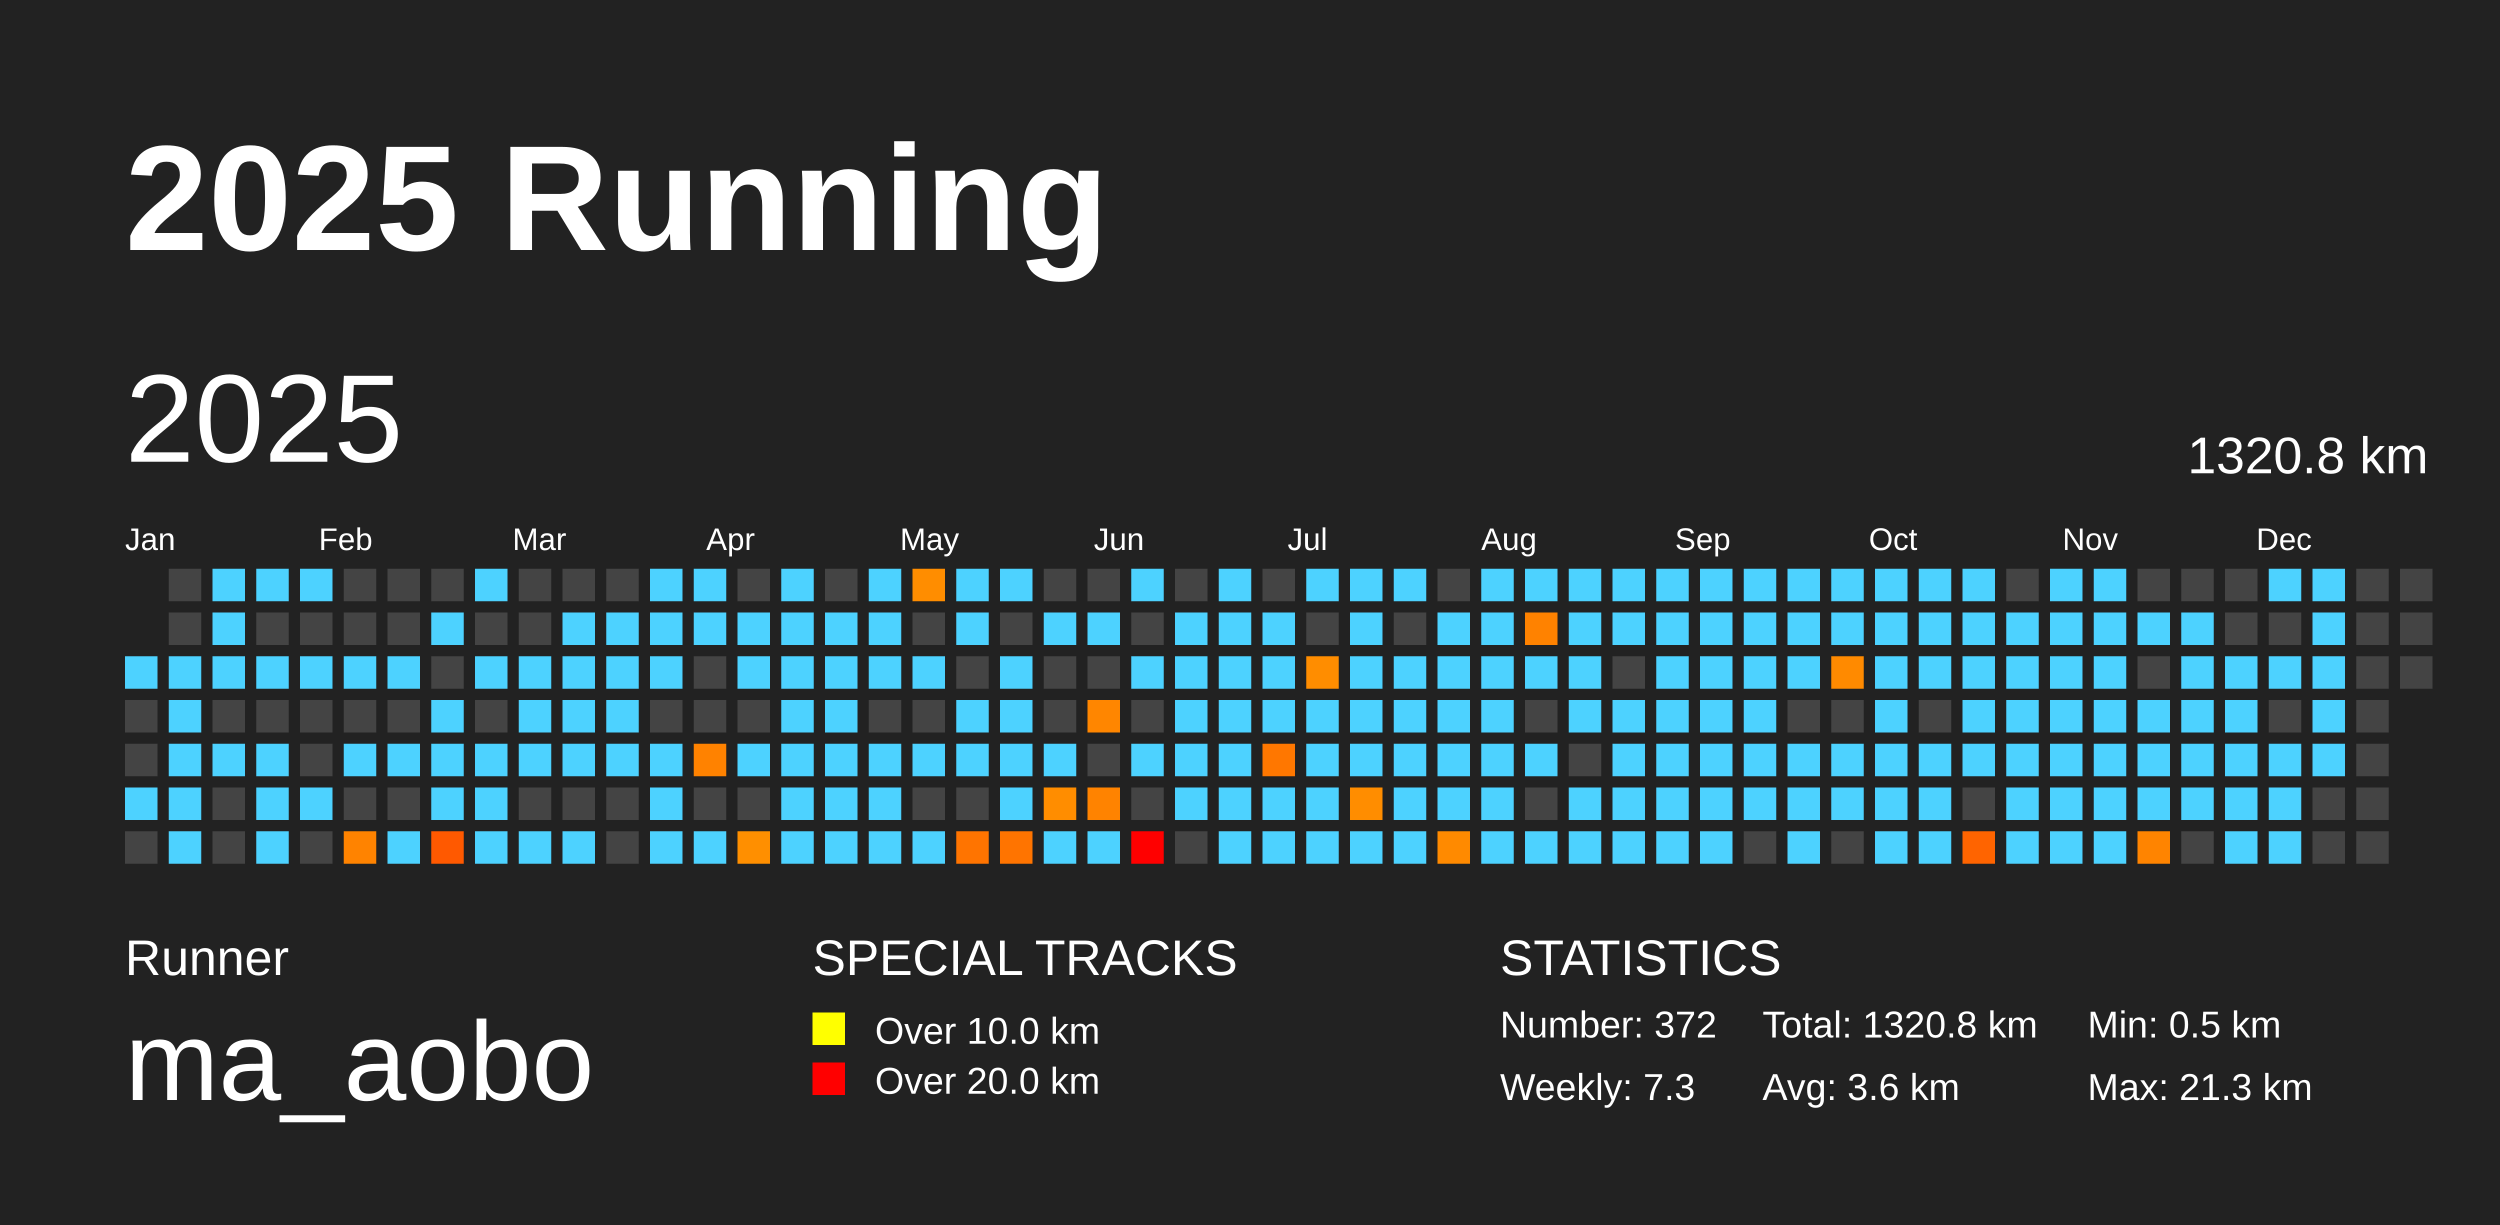
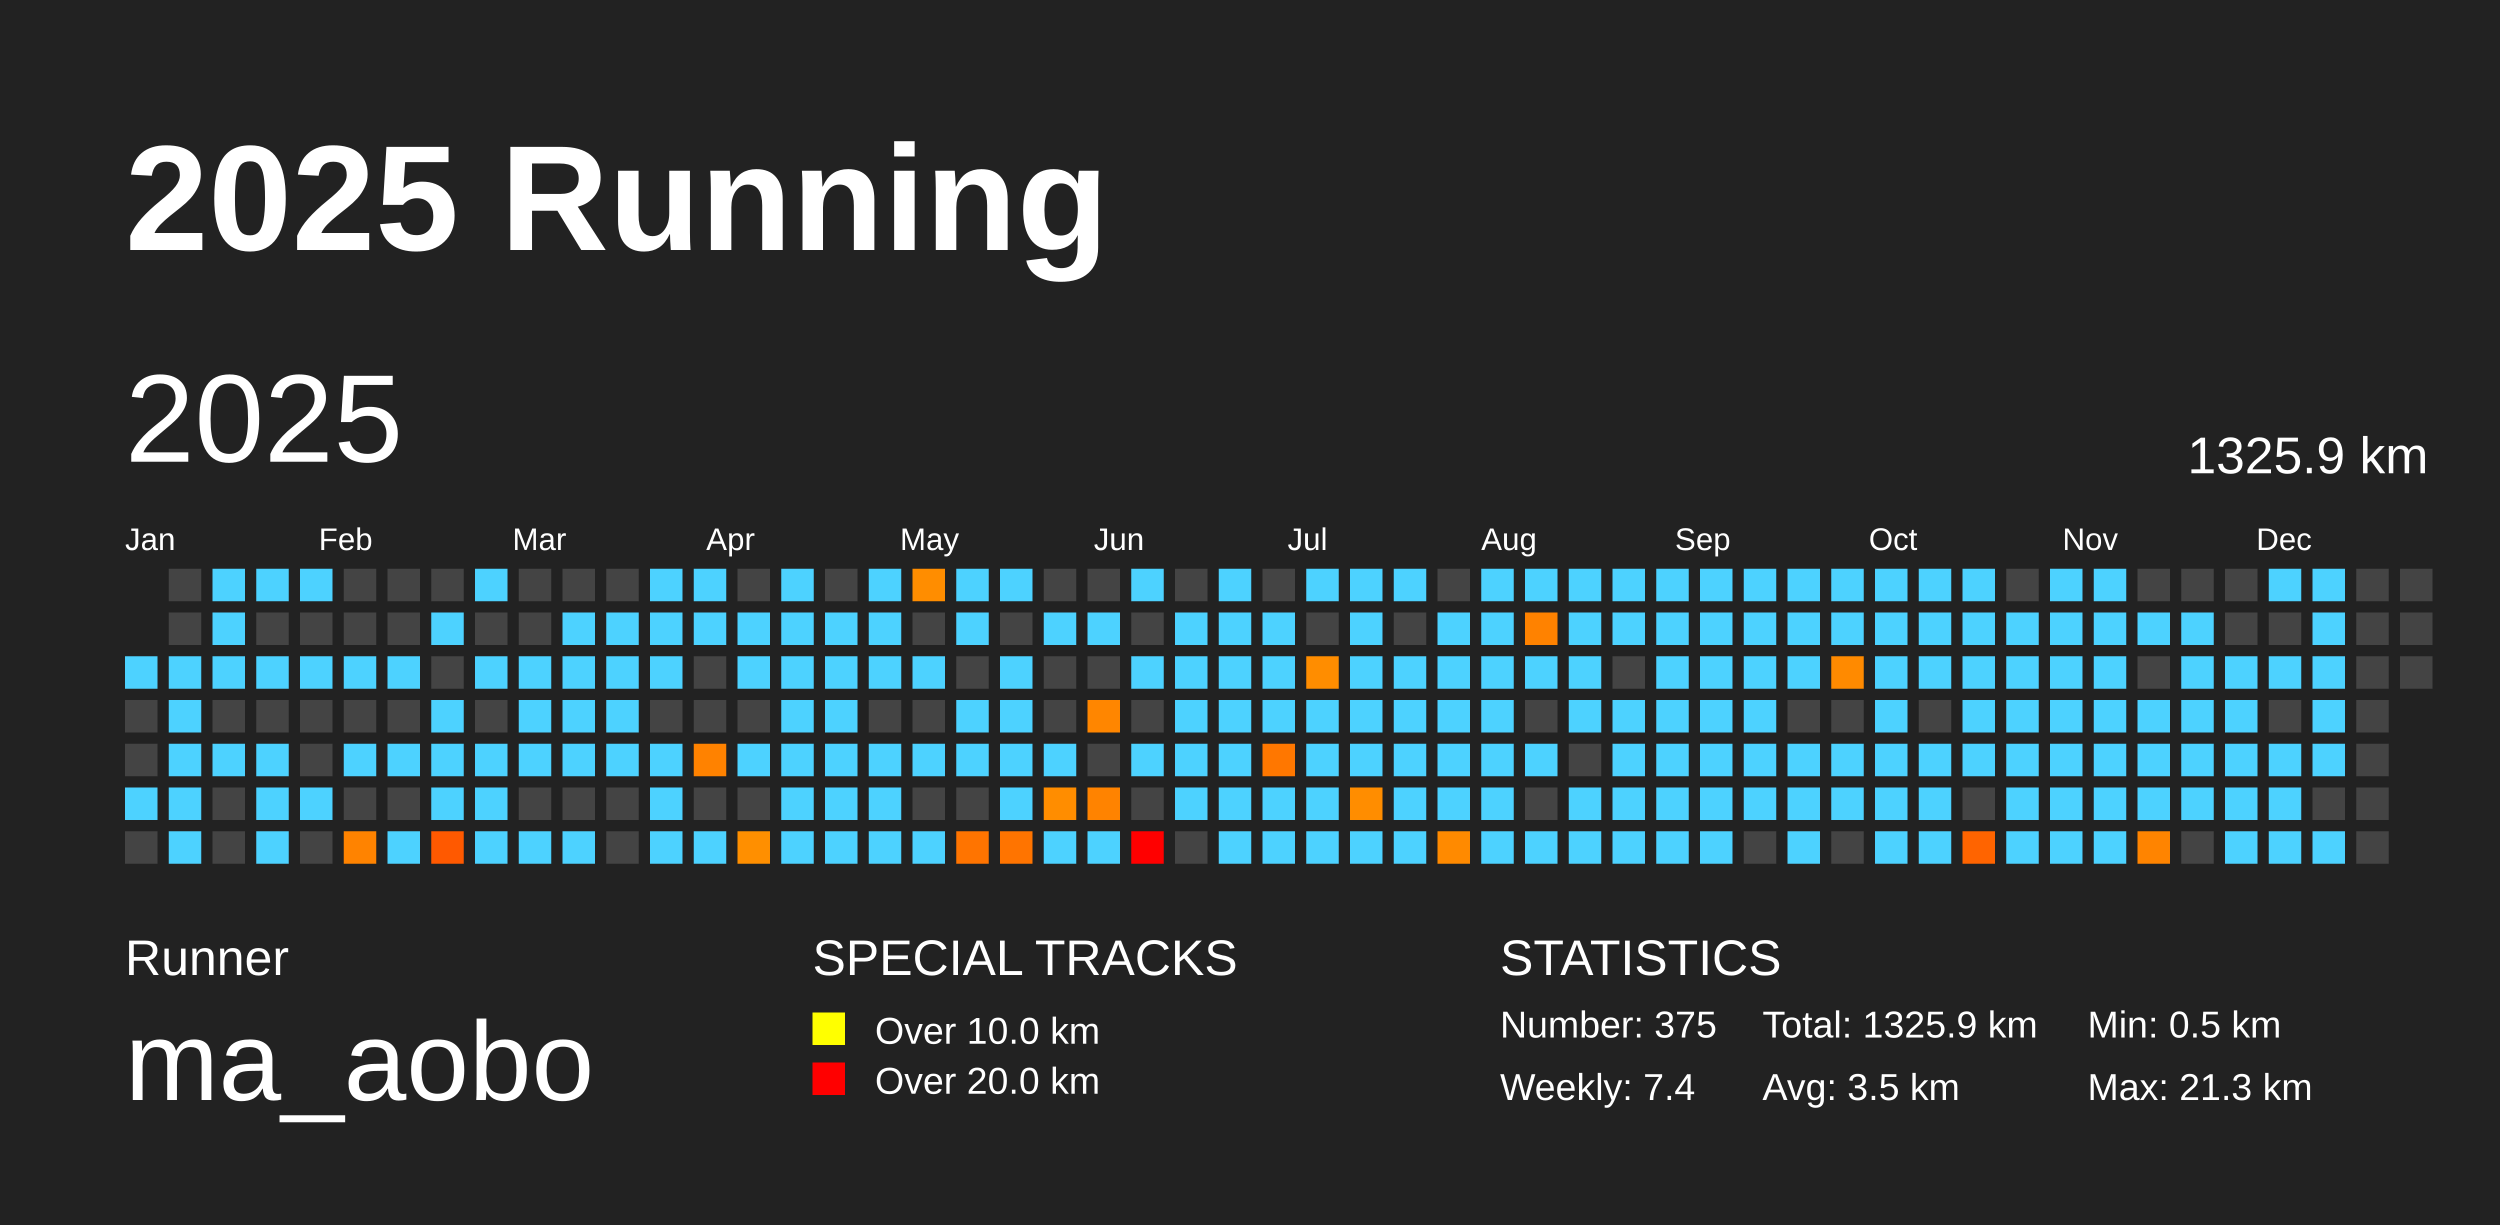
<svg xmlns="http://www.w3.org/2000/svg" baseProfile="full" height="98mm" version="1.1" viewBox="0,0,200,98" width="200mm">
  <defs />
  <rect fill="#222222" height="98" width="200" x="0" y="0" />
  <text fill="#FFFFFF" style="font-size:12px; font-family:Arial; font-weight:bold;" x="10" y="20">2025 Running</text>
  <text fill="#FFFFFF" style="font-size:4px; font-family:Arial" x="10" y="78">Runner</text>
  <text fill="#FFFFFF" style="font-size:9px; font-family:Arial" x="10" y="88">ma_aobo</text>
  <text fill="#FFFFFF" style="font-size:4px; font-family:Arial" x="65" y="78">SPECIAL TRACKS</text>
  <rect fill="yellow" height="2.6" width="2.6" x="65" y="81" />
  <text fill="#FFFFFF" style="font-size:3px; font-family:Arial" x="70" y="83.5">Over 10.0 km</text>
  <rect fill="red" height="2.6" width="2.6" x="65" y="85" />
  <text fill="#FFFFFF" style="font-size:3px; font-family:Arial" x="70" y="87.5">Over 20.0 km</text>
  <text fill="#FFFFFF" style="font-size:4px; font-family:Arial" x="120" y="78">STATISTICS</text>
-   <text fill="#FFFFFF" style="font-size:3px; font-family:Arial" x="120" y="83">Number: 372</text>
-   <text fill="#FFFFFF" style="font-size:3px; font-family:Arial" x="120" y="88">Weekly: 7.3</text>
-   <text fill="#FFFFFF" style="font-size:3px; font-family:Arial" x="141" y="83">Total: 1320.8 km</text>
-   <text fill="#FFFFFF" style="font-size:3px; font-family:Arial" x="141" y="88">Avg: 3.6 km</text>
+   <text fill="#FFFFFF" style="font-size:3px; font-family:Arial" x="120" y="83">Number: 375</text>
+   <text fill="#FFFFFF" style="font-size:3px; font-family:Arial" x="120" y="88">Weekly: 7.4</text>
+   <text fill="#FFFFFF" style="font-size:3px; font-family:Arial" x="141" y="83">Total: 1325.9 km</text>
+   <text fill="#FFFFFF" style="font-size:3px; font-family:Arial" x="141" y="88">Avg: 3.5 km</text>
  <text fill="#FFFFFF" style="font-size:3px; font-family:Arial" x="167" y="83">Min: 0.5 km</text>
  <text fill="#FFFFFF" style="font-size:3px; font-family:Arial" x="167" y="88">Max: 21.3 km</text>
  <text dominant-baseline="hanging" fill="#FFFFFF" style="font-size:10.0px; font-family:Arial;" x="10" y="30">2025</text>
-   <text dominant-baseline="hanging" fill="#FFFFFF" style="font-size:4.125px; font-family:Arial;" x="175" y="35">1320.8 km</text>
+   <text dominant-baseline="hanging" fill="#FFFFFF" style="font-size:4.125px; font-family:Arial;" x="175" y="35">1325.9 km</text>
  <text fill="#FFFFFF" style="font-size:2.5px; font-family:Arial" x="10.0" y="44">Jan</text>
  <text fill="#FFFFFF" style="font-size:2.5px; font-family:Arial" x="25.5" y="44">Feb</text>
  <text fill="#FFFFFF" style="font-size:2.5px; font-family:Arial" x="41.0" y="44">Mar</text>
  <text fill="#FFFFFF" style="font-size:2.5px; font-family:Arial" x="56.5" y="44">Apr</text>
  <text fill="#FFFFFF" style="font-size:2.5px; font-family:Arial" x="72.0" y="44">May</text>
  <text fill="#FFFFFF" style="font-size:2.5px; font-family:Arial" x="87.5" y="44">Jun</text>
  <text fill="#FFFFFF" style="font-size:2.5px; font-family:Arial" x="103.0" y="44">Jul</text>
  <text fill="#FFFFFF" style="font-size:2.5px; font-family:Arial" x="118.5" y="44">Aug</text>
  <text fill="#FFFFFF" style="font-size:2.5px; font-family:Arial" x="134.0" y="44">Sep</text>
  <text fill="#FFFFFF" style="font-size:2.5px; font-family:Arial" x="149.5" y="44">Oct</text>
  <text fill="#FFFFFF" style="font-size:2.5px; font-family:Arial" x="165.0" y="44">Nov</text>
  <text fill="#FFFFFF" style="font-size:2.5px; font-family:Arial" x="180.5" y="44">Dec</text>
  <rect fill="#4dd2ff" height="2.6" width="2.6" x="10.0" y="52.5" />
  <rect fill="#444444" height="2.6" width="2.6" x="10.0" y="56.0" />
  <rect fill="#444444" height="2.6" width="2.6" x="10.0" y="59.5" />
  <rect fill="#4dd2ff" height="2.6" width="2.6" x="10.0" y="63.0" />
  <rect fill="#444444" height="2.6" width="2.6" x="10.0" y="66.5" />
  <rect fill="#444444" height="2.6" width="2.6" x="13.5" y="45.5" />
  <rect fill="#444444" height="2.6" width="2.6" x="13.5" y="49.0" />
  <rect fill="#4dd2ff" height="2.6" width="2.6" x="13.5" y="52.5" />
  <rect fill="#4dd2ff" height="2.6" width="2.6" x="13.5" y="56.0" />
  <rect fill="#4dd2ff" height="2.6" width="2.6" x="13.5" y="59.5" />
  <rect fill="#4dd2ff" height="2.6" width="2.6" x="13.5" y="63.0" />
  <rect fill="#4dd2ff" height="2.6" width="2.6" x="13.5" y="66.5" />
  <rect fill="#4dd2ff" height="2.6" width="2.6" x="17.0" y="45.5" />
  <rect fill="#4dd2ff" height="2.6" width="2.6" x="17.0" y="49.0" />
  <rect fill="#4dd2ff" height="2.6" width="2.6" x="17.0" y="52.5" />
  <rect fill="#444444" height="2.6" width="2.6" x="17.0" y="56.0" />
  <rect fill="#4dd2ff" height="2.6" width="2.6" x="17.0" y="59.5" />
  <rect fill="#444444" height="2.6" width="2.6" x="17.0" y="63.0" />
  <rect fill="#444444" height="2.6" width="2.6" x="17.0" y="66.5" />
  <rect fill="#4dd2ff" height="2.6" width="2.6" x="20.5" y="45.5" />
  <rect fill="#444444" height="2.6" width="2.6" x="20.5" y="49.0" />
  <rect fill="#4dd2ff" height="2.6" width="2.6" x="20.5" y="52.5" />
  <rect fill="#444444" height="2.6" width="2.6" x="20.5" y="56.0" />
  <rect fill="#4dd2ff" height="2.6" width="2.6" x="20.5" y="59.5" />
  <rect fill="#4dd2ff" height="2.6" width="2.6" x="20.5" y="63.0" />
  <rect fill="#4dd2ff" height="2.6" width="2.6" x="20.5" y="66.5" />
  <rect fill="#4dd2ff" height="2.6" width="2.6" x="24.0" y="45.5" />
  <rect fill="#444444" height="2.6" width="2.6" x="24.0" y="49.0" />
  <rect fill="#4dd2ff" height="2.6" width="2.6" x="24.0" y="52.5" />
  <rect fill="#444444" height="2.6" width="2.6" x="24.0" y="56.0" />
  <rect fill="#444444" height="2.6" width="2.6" x="24.0" y="59.5" />
  <rect fill="#4dd2ff" height="2.6" width="2.6" x="24.0" y="63.0" />
  <rect fill="#444444" height="2.6" width="2.6" x="24.0" y="66.5" />
  <rect fill="#444444" height="2.6" width="2.6" x="27.5" y="45.5" />
  <rect fill="#444444" height="2.6" width="2.6" x="27.5" y="49.0" />
  <rect fill="#4dd2ff" height="2.6" width="2.6" x="27.5" y="52.5" />
  <rect fill="#444444" height="2.6" width="2.6" x="27.5" y="56.0" />
  <rect fill="#4dd2ff" height="2.6" width="2.6" x="27.5" y="59.5" />
  <rect fill="#444444" height="2.6" width="2.6" x="27.5" y="63.0" />
  <rect fill="#ff8300" height="2.6" width="2.6" x="27.5" y="66.5" />
  <rect fill="#444444" height="2.6" width="2.6" x="31.0" y="45.5" />
  <rect fill="#444444" height="2.6" width="2.6" x="31.0" y="49.0" />
  <rect fill="#4dd2ff" height="2.6" width="2.6" x="31.0" y="52.5" />
  <rect fill="#444444" height="2.6" width="2.6" x="31.0" y="56.0" />
  <rect fill="#4dd2ff" height="2.6" width="2.6" x="31.0" y="59.5" />
  <rect fill="#444444" height="2.6" width="2.6" x="31.0" y="63.0" />
  <rect fill="#4dd2ff" height="2.6" width="2.6" x="31.0" y="66.5" />
  <rect fill="#444444" height="2.6" width="2.6" x="34.5" y="45.5" />
  <rect fill="#4dd2ff" height="2.6" width="2.6" x="34.5" y="49.0" />
  <rect fill="#444444" height="2.6" width="2.6" x="34.5" y="52.5" />
  <rect fill="#4dd2ff" height="2.6" width="2.6" x="34.5" y="56.0" />
  <rect fill="#4dd2ff" height="2.6" width="2.6" x="34.5" y="59.5" />
  <rect fill="#4dd2ff" height="2.6" width="2.6" x="34.5" y="63.0" />
  <rect fill="#ff5900" height="2.6" width="2.6" x="34.5" y="66.5" />
  <rect fill="#4dd2ff" height="2.6" width="2.6" x="38.0" y="45.5" />
  <rect fill="#444444" height="2.6" width="2.6" x="38.0" y="49.0" />
  <rect fill="#4dd2ff" height="2.6" width="2.6" x="38.0" y="52.5" />
  <rect fill="#444444" height="2.6" width="2.6" x="38.0" y="56.0" />
  <rect fill="#4dd2ff" height="2.6" width="2.6" x="38.0" y="59.5" />
  <rect fill="#4dd2ff" height="2.6" width="2.6" x="38.0" y="63.0" />
  <rect fill="#4dd2ff" height="2.6" width="2.6" x="38.0" y="66.5" />
  <rect fill="#444444" height="2.6" width="2.6" x="41.5" y="45.5" />
  <rect fill="#444444" height="2.6" width="2.6" x="41.5" y="49.0" />
  <rect fill="#4dd2ff" height="2.6" width="2.6" x="41.5" y="52.5" />
  <rect fill="#4dd2ff" height="2.6" width="2.6" x="41.5" y="56.0" />
  <rect fill="#4dd2ff" height="2.6" width="2.6" x="41.5" y="59.5" />
  <rect fill="#444444" height="2.6" width="2.6" x="41.5" y="63.0" />
  <rect fill="#4dd2ff" height="2.6" width="2.6" x="41.5" y="66.5" />
  <rect fill="#444444" height="2.6" width="2.6" x="45.0" y="45.5" />
  <rect fill="#4dd2ff" height="2.6" width="2.6" x="45.0" y="49.0" />
  <rect fill="#4dd2ff" height="2.6" width="2.6" x="45.0" y="52.5" />
  <rect fill="#4dd2ff" height="2.6" width="2.6" x="45.0" y="56.0" />
  <rect fill="#4dd2ff" height="2.6" width="2.6" x="45.0" y="59.5" />
  <rect fill="#444444" height="2.6" width="2.6" x="45.0" y="63.0" />
  <rect fill="#4dd2ff" height="2.6" width="2.6" x="45.0" y="66.5" />
  <rect fill="#444444" height="2.6" width="2.6" x="48.5" y="45.5" />
  <rect fill="#4dd2ff" height="2.6" width="2.6" x="48.5" y="49.0" />
  <rect fill="#4dd2ff" height="2.6" width="2.6" x="48.5" y="52.5" />
  <rect fill="#4dd2ff" height="2.6" width="2.6" x="48.5" y="56.0" />
  <rect fill="#4dd2ff" height="2.6" width="2.6" x="48.5" y="59.5" />
  <rect fill="#444444" height="2.6" width="2.6" x="48.5" y="63.0" />
  <rect fill="#444444" height="2.6" width="2.6" x="48.5" y="66.5" />
  <rect fill="#4dd2ff" height="2.6" width="2.6" x="52.0" y="45.5" />
  <rect fill="#4dd2ff" height="2.6" width="2.6" x="52.0" y="49.0" />
  <rect fill="#4dd2ff" height="2.6" width="2.6" x="52.0" y="52.5" />
  <rect fill="#444444" height="2.6" width="2.6" x="52.0" y="56.0" />
  <rect fill="#4dd2ff" height="2.6" width="2.6" x="52.0" y="59.5" />
  <rect fill="#4dd2ff" height="2.6" width="2.6" x="52.0" y="63.0" />
  <rect fill="#4dd2ff" height="2.6" width="2.6" x="52.0" y="66.5" />
  <rect fill="#4dd2ff" height="2.6" width="2.6" x="55.5" y="45.5" />
  <rect fill="#4dd2ff" height="2.6" width="2.6" x="55.5" y="49.0" />
  <rect fill="#444444" height="2.6" width="2.6" x="55.5" y="52.5" />
  <rect fill="#444444" height="2.6" width="2.6" x="55.5" y="56.0" />
  <rect fill="#ff8200" height="2.6" width="2.6" x="55.5" y="59.5" />
  <rect fill="#444444" height="2.6" width="2.6" x="55.5" y="63.0" />
  <rect fill="#4dd2ff" height="2.6" width="2.6" x="55.5" y="66.5" />
  <rect fill="#444444" height="2.6" width="2.6" x="59.0" y="45.5" />
  <rect fill="#4dd2ff" height="2.6" width="2.6" x="59.0" y="49.0" />
  <rect fill="#4dd2ff" height="2.6" width="2.6" x="59.0" y="52.5" />
  <rect fill="#444444" height="2.6" width="2.6" x="59.0" y="56.0" />
  <rect fill="#4dd2ff" height="2.6" width="2.6" x="59.0" y="59.5" />
  <rect fill="#444444" height="2.6" width="2.6" x="59.0" y="63.0" />
  <rect fill="#ff8f00" height="2.6" width="2.6" x="59.0" y="66.5" />
  <rect fill="#4dd2ff" height="2.6" width="2.6" x="62.5" y="45.5" />
  <rect fill="#4dd2ff" height="2.6" width="2.6" x="62.5" y="49.0" />
  <rect fill="#4dd2ff" height="2.6" width="2.6" x="62.5" y="52.5" />
  <rect fill="#4dd2ff" height="2.6" width="2.6" x="62.5" y="56.0" />
  <rect fill="#4dd2ff" height="2.6" width="2.6" x="62.5" y="59.5" />
  <rect fill="#4dd2ff" height="2.6" width="2.6" x="62.5" y="63.0" />
  <rect fill="#4dd2ff" height="2.6" width="2.6" x="62.5" y="66.5" />
  <rect fill="#444444" height="2.6" width="2.6" x="66.0" y="45.5" />
  <rect fill="#4dd2ff" height="2.6" width="2.6" x="66.0" y="49.0" />
  <rect fill="#4dd2ff" height="2.6" width="2.6" x="66.0" y="52.5" />
  <rect fill="#4dd2ff" height="2.6" width="2.6" x="66.0" y="56.0" />
  <rect fill="#4dd2ff" height="2.6" width="2.6" x="66.0" y="59.5" />
  <rect fill="#4dd2ff" height="2.6" width="2.6" x="66.0" y="63.0" />
  <rect fill="#4dd2ff" height="2.6" width="2.6" x="66.0" y="66.5" />
  <rect fill="#4dd2ff" height="2.6" width="2.6" x="69.5" y="45.5" />
  <rect fill="#4dd2ff" height="2.6" width="2.6" x="69.5" y="49.0" />
  <rect fill="#4dd2ff" height="2.6" width="2.6" x="69.5" y="52.5" />
  <rect fill="#444444" height="2.6" width="2.6" x="69.5" y="56.0" />
  <rect fill="#4dd2ff" height="2.6" width="2.6" x="69.5" y="59.5" />
  <rect fill="#4dd2ff" height="2.6" width="2.6" x="69.5" y="63.0" />
  <rect fill="#4dd2ff" height="2.6" width="2.6" x="69.5" y="66.5" />
  <rect fill="#ff8d00" height="2.6" width="2.6" x="73.0" y="45.5" />
  <rect fill="#444444" height="2.6" width="2.6" x="73.0" y="49.0" />
  <rect fill="#4dd2ff" height="2.6" width="2.6" x="73.0" y="52.5" />
  <rect fill="#444444" height="2.6" width="2.6" x="73.0" y="56.0" />
  <rect fill="#4dd2ff" height="2.6" width="2.6" x="73.0" y="59.5" />
  <rect fill="#444444" height="2.6" width="2.6" x="73.0" y="63.0" />
  <rect fill="#4dd2ff" height="2.6" width="2.6" x="73.0" y="66.5" />
  <rect fill="#4dd2ff" height="2.6" width="2.6" x="76.5" y="45.5" />
  <rect fill="#4dd2ff" height="2.6" width="2.6" x="76.5" y="49.0" />
  <rect fill="#444444" height="2.6" width="2.6" x="76.5" y="52.5" />
  <rect fill="#4dd2ff" height="2.6" width="2.6" x="76.5" y="56.0" />
  <rect fill="#4dd2ff" height="2.6" width="2.6" x="76.5" y="59.5" />
  <rect fill="#444444" height="2.6" width="2.6" x="76.5" y="63.0" />
  <rect fill="#ff7400" height="2.6" width="2.6" x="76.5" y="66.5" />
  <rect fill="#4dd2ff" height="2.6" width="2.6" x="80.0" y="45.5" />
  <rect fill="#444444" height="2.6" width="2.6" x="80.0" y="49.0" />
  <rect fill="#4dd2ff" height="2.6" width="2.6" x="80.0" y="52.5" />
  <rect fill="#4dd2ff" height="2.6" width="2.6" x="80.0" y="56.0" />
  <rect fill="#4dd2ff" height="2.6" width="2.6" x="80.0" y="59.5" />
  <rect fill="#4dd2ff" height="2.6" width="2.6" x="80.0" y="63.0" />
  <rect fill="#ff7400" height="2.6" width="2.6" x="80.0" y="66.5" />
  <rect fill="#444444" height="2.6" width="2.6" x="83.5" y="45.5" />
  <rect fill="#4dd2ff" height="2.6" width="2.6" x="83.5" y="49.0" />
  <rect fill="#444444" height="2.6" width="2.6" x="83.5" y="52.5" />
  <rect fill="#444444" height="2.6" width="2.6" x="83.5" y="56.0" />
  <rect fill="#4dd2ff" height="2.6" width="2.6" x="83.5" y="59.5" />
  <rect fill="#ff8d00" height="2.6" width="2.6" x="83.5" y="63.0" />
  <rect fill="#4dd2ff" height="2.6" width="2.6" x="83.5" y="66.5" />
  <rect fill="#444444" height="2.6" width="2.6" x="87.0" y="45.5" />
  <rect fill="#4dd2ff" height="2.6" width="2.6" x="87.0" y="49.0" />
  <rect fill="#444444" height="2.6" width="2.6" x="87.0" y="52.5" />
  <rect fill="#ff8600" height="2.6" width="2.6" x="87.0" y="56.0" />
  <rect fill="#444444" height="2.6" width="2.6" x="87.0" y="59.5" />
  <rect fill="#ff8300" height="2.6" width="2.6" x="87.0" y="63.0" />
  <rect fill="#4dd2ff" height="2.6" width="2.6" x="87.0" y="66.5" />
  <rect fill="#4dd2ff" height="2.6" width="2.6" x="90.5" y="45.5" />
  <rect fill="#444444" height="2.6" width="2.6" x="90.5" y="49.0" />
  <rect fill="#4dd2ff" height="2.6" width="2.6" x="90.5" y="52.5" />
  <rect fill="#444444" height="2.6" width="2.6" x="90.5" y="56.0" />
  <rect fill="#4dd2ff" height="2.6" width="2.6" x="90.5" y="59.5" />
  <rect fill="#444444" height="2.6" width="2.6" x="90.5" y="63.0" />
  <rect fill="red" height="2.6" width="2.6" x="90.5" y="66.5" />
  <rect fill="#444444" height="2.6" width="2.6" x="94.0" y="45.5" />
  <rect fill="#4dd2ff" height="2.6" width="2.6" x="94.0" y="49.0" />
  <rect fill="#4dd2ff" height="2.6" width="2.6" x="94.0" y="52.5" />
  <rect fill="#4dd2ff" height="2.6" width="2.6" x="94.0" y="56.0" />
  <rect fill="#4dd2ff" height="2.6" width="2.6" x="94.0" y="59.5" />
  <rect fill="#4dd2ff" height="2.6" width="2.6" x="94.0" y="63.0" />
  <rect fill="#444444" height="2.6" width="2.6" x="94.0" y="66.5" />
  <rect fill="#4dd2ff" height="2.6" width="2.6" x="97.5" y="45.5" />
  <rect fill="#4dd2ff" height="2.6" width="2.6" x="97.5" y="49.0" />
  <rect fill="#4dd2ff" height="2.6" width="2.6" x="97.5" y="52.5" />
  <rect fill="#4dd2ff" height="2.6" width="2.6" x="97.5" y="56.0" />
  <rect fill="#4dd2ff" height="2.6" width="2.6" x="97.5" y="59.5" />
  <rect fill="#4dd2ff" height="2.6" width="2.6" x="97.5" y="63.0" />
  <rect fill="#4dd2ff" height="2.6" width="2.6" x="97.5" y="66.5" />
  <rect fill="#444444" height="2.6" width="2.6" x="101.0" y="45.5" />
  <rect fill="#4dd2ff" height="2.6" width="2.6" x="101.0" y="49.0" />
  <rect fill="#4dd2ff" height="2.6" width="2.6" x="101.0" y="52.5" />
  <rect fill="#4dd2ff" height="2.6" width="2.6" x="101.0" y="56.0" />
  <rect fill="#ff7700" height="2.6" width="2.6" x="101.0" y="59.5" />
  <rect fill="#4dd2ff" height="2.6" width="2.6" x="101.0" y="63.0" />
  <rect fill="#4dd2ff" height="2.6" width="2.6" x="101.0" y="66.5" />
  <rect fill="#4dd2ff" height="2.6" width="2.6" x="104.5" y="45.5" />
  <rect fill="#444444" height="2.6" width="2.6" x="104.5" y="49.0" />
  <rect fill="#ff8d00" height="2.6" width="2.6" x="104.5" y="52.5" />
  <rect fill="#4dd2ff" height="2.6" width="2.6" x="104.5" y="56.0" />
  <rect fill="#4dd2ff" height="2.6" width="2.6" x="104.5" y="59.5" />
  <rect fill="#4dd2ff" height="2.6" width="2.6" x="104.5" y="63.0" />
  <rect fill="#4dd2ff" height="2.6" width="2.6" x="104.5" y="66.5" />
  <rect fill="#4dd2ff" height="2.6" width="2.6" x="108.0" y="45.5" />
  <rect fill="#4dd2ff" height="2.6" width="2.6" x="108.0" y="49.0" />
  <rect fill="#4dd2ff" height="2.6" width="2.6" x="108.0" y="52.5" />
  <rect fill="#4dd2ff" height="2.6" width="2.6" x="108.0" y="56.0" />
  <rect fill="#4dd2ff" height="2.6" width="2.6" x="108.0" y="59.5" />
  <rect fill="#ff8d00" height="2.6" width="2.6" x="108.0" y="63.0" />
  <rect fill="#4dd2ff" height="2.6" width="2.6" x="108.0" y="66.5" />
  <rect fill="#4dd2ff" height="2.6" width="2.6" x="111.5" y="45.5" />
  <rect fill="#444444" height="2.6" width="2.6" x="111.5" y="49.0" />
  <rect fill="#4dd2ff" height="2.6" width="2.6" x="111.5" y="52.5" />
  <rect fill="#4dd2ff" height="2.6" width="2.6" x="111.5" y="56.0" />
  <rect fill="#4dd2ff" height="2.6" width="2.6" x="111.5" y="59.5" />
  <rect fill="#4dd2ff" height="2.6" width="2.6" x="111.5" y="63.0" />
  <rect fill="#4dd2ff" height="2.6" width="2.6" x="111.5" y="66.5" />
  <rect fill="#444444" height="2.6" width="2.6" x="115.0" y="45.5" />
  <rect fill="#4dd2ff" height="2.6" width="2.6" x="115.0" y="49.0" />
  <rect fill="#4dd2ff" height="2.6" width="2.6" x="115.0" y="52.5" />
  <rect fill="#4dd2ff" height="2.6" width="2.6" x="115.0" y="56.0" />
  <rect fill="#4dd2ff" height="2.6" width="2.6" x="115.0" y="59.5" />
  <rect fill="#4dd2ff" height="2.6" width="2.6" x="115.0" y="63.0" />
  <rect fill="#ff8a00" height="2.6" width="2.6" x="115.0" y="66.5" />
  <rect fill="#4dd2ff" height="2.6" width="2.6" x="118.5" y="45.5" />
  <rect fill="#4dd2ff" height="2.6" width="2.6" x="118.5" y="49.0" />
  <rect fill="#4dd2ff" height="2.6" width="2.6" x="118.5" y="52.5" />
  <rect fill="#4dd2ff" height="2.6" width="2.6" x="118.5" y="56.0" />
  <rect fill="#4dd2ff" height="2.6" width="2.6" x="118.5" y="59.5" />
  <rect fill="#4dd2ff" height="2.6" width="2.6" x="118.5" y="63.0" />
  <rect fill="#4dd2ff" height="2.6" width="2.6" x="118.5" y="66.5" />
  <rect fill="#4dd2ff" height="2.6" width="2.6" x="122.0" y="45.5" />
  <rect fill="#ff8200" height="2.6" width="2.6" x="122.0" y="49.0" />
  <rect fill="#4dd2ff" height="2.6" width="2.6" x="122.0" y="52.5" />
  <rect fill="#444444" height="2.6" width="2.6" x="122.0" y="56.0" />
  <rect fill="#4dd2ff" height="2.6" width="2.6" x="122.0" y="59.5" />
  <rect fill="#444444" height="2.6" width="2.6" x="122.0" y="63.0" />
  <rect fill="#4dd2ff" height="2.6" width="2.6" x="122.0" y="66.5" />
  <rect fill="#4dd2ff" height="2.6" width="2.6" x="125.5" y="45.5" />
  <rect fill="#4dd2ff" height="2.6" width="2.6" x="125.5" y="49.0" />
  <rect fill="#4dd2ff" height="2.6" width="2.6" x="125.5" y="52.5" />
  <rect fill="#4dd2ff" height="2.6" width="2.6" x="125.5" y="56.0" />
  <rect fill="#444444" height="2.6" width="2.6" x="125.5" y="59.5" />
  <rect fill="#4dd2ff" height="2.6" width="2.6" x="125.5" y="63.0" />
  <rect fill="#4dd2ff" height="2.6" width="2.6" x="125.5" y="66.5" />
  <rect fill="#4dd2ff" height="2.6" width="2.6" x="129.0" y="45.5" />
  <rect fill="#4dd2ff" height="2.6" width="2.6" x="129.0" y="49.0" />
  <rect fill="#444444" height="2.6" width="2.6" x="129.0" y="52.5" />
  <rect fill="#4dd2ff" height="2.6" width="2.6" x="129.0" y="56.0" />
  <rect fill="#4dd2ff" height="2.6" width="2.6" x="129.0" y="59.5" />
  <rect fill="#4dd2ff" height="2.6" width="2.6" x="129.0" y="63.0" />
  <rect fill="#4dd2ff" height="2.6" width="2.6" x="129.0" y="66.5" />
  <rect fill="#4dd2ff" height="2.6" width="2.6" x="132.5" y="45.5" />
  <rect fill="#4dd2ff" height="2.6" width="2.6" x="132.5" y="49.0" />
  <rect fill="#4dd2ff" height="2.6" width="2.6" x="132.5" y="52.5" />
  <rect fill="#4dd2ff" height="2.6" width="2.6" x="132.5" y="56.0" />
  <rect fill="#4dd2ff" height="2.6" width="2.6" x="132.5" y="59.5" />
  <rect fill="#4dd2ff" height="2.6" width="2.6" x="132.5" y="63.0" />
  <rect fill="#4dd2ff" height="2.6" width="2.6" x="132.5" y="66.5" />
  <rect fill="#4dd2ff" height="2.6" width="2.6" x="136.0" y="45.5" />
  <rect fill="#4dd2ff" height="2.6" width="2.6" x="136.0" y="49.0" />
  <rect fill="#4dd2ff" height="2.6" width="2.6" x="136.0" y="52.5" />
  <rect fill="#4dd2ff" height="2.6" width="2.6" x="136.0" y="56.0" />
  <rect fill="#4dd2ff" height="2.6" width="2.6" x="136.0" y="59.5" />
  <rect fill="#4dd2ff" height="2.6" width="2.6" x="136.0" y="63.0" />
  <rect fill="#4dd2ff" height="2.6" width="2.6" x="136.0" y="66.5" />
  <rect fill="#4dd2ff" height="2.6" width="2.6" x="139.5" y="45.5" />
  <rect fill="#4dd2ff" height="2.6" width="2.6" x="139.5" y="49.0" />
  <rect fill="#4dd2ff" height="2.6" width="2.6" x="139.5" y="52.5" />
  <rect fill="#4dd2ff" height="2.6" width="2.6" x="139.5" y="56.0" />
  <rect fill="#4dd2ff" height="2.6" width="2.6" x="139.5" y="59.5" />
  <rect fill="#4dd2ff" height="2.6" width="2.6" x="139.5" y="63.0" />
  <rect fill="#444444" height="2.6" width="2.6" x="139.5" y="66.5" />
  <rect fill="#4dd2ff" height="2.6" width="2.6" x="143.0" y="45.5" />
  <rect fill="#4dd2ff" height="2.6" width="2.6" x="143.0" y="49.0" />
  <rect fill="#4dd2ff" height="2.6" width="2.6" x="143.0" y="52.5" />
  <rect fill="#444444" height="2.6" width="2.6" x="143.0" y="56.0" />
  <rect fill="#4dd2ff" height="2.6" width="2.6" x="143.0" y="59.5" />
  <rect fill="#4dd2ff" height="2.6" width="2.6" x="143.0" y="63.0" />
  <rect fill="#4dd2ff" height="2.6" width="2.6" x="143.0" y="66.5" />
  <rect fill="#4dd2ff" height="2.6" width="2.6" x="146.5" y="45.5" />
  <rect fill="#4dd2ff" height="2.6" width="2.6" x="146.5" y="49.0" />
  <rect fill="#ff8a00" height="2.6" width="2.6" x="146.5" y="52.5" />
  <rect fill="#444444" height="2.6" width="2.6" x="146.5" y="56.0" />
  <rect fill="#4dd2ff" height="2.6" width="2.6" x="146.5" y="59.5" />
  <rect fill="#4dd2ff" height="2.6" width="2.6" x="146.5" y="63.0" />
  <rect fill="#444444" height="2.6" width="2.6" x="146.5" y="66.5" />
  <rect fill="#4dd2ff" height="2.6" width="2.6" x="150.0" y="45.5" />
  <rect fill="#4dd2ff" height="2.6" width="2.6" x="150.0" y="49.0" />
  <rect fill="#4dd2ff" height="2.6" width="2.6" x="150.0" y="52.5" />
  <rect fill="#4dd2ff" height="2.6" width="2.6" x="150.0" y="56.0" />
  <rect fill="#4dd2ff" height="2.6" width="2.6" x="150.0" y="59.5" />
  <rect fill="#4dd2ff" height="2.6" width="2.6" x="150.0" y="63.0" />
  <rect fill="#4dd2ff" height="2.6" width="2.6" x="150.0" y="66.5" />
  <rect fill="#4dd2ff" height="2.6" width="2.6" x="153.5" y="45.5" />
  <rect fill="#4dd2ff" height="2.6" width="2.6" x="153.5" y="49.0" />
  <rect fill="#4dd2ff" height="2.6" width="2.6" x="153.5" y="52.5" />
  <rect fill="#444444" height="2.6" width="2.6" x="153.5" y="56.0" />
  <rect fill="#4dd2ff" height="2.6" width="2.6" x="153.5" y="59.5" />
  <rect fill="#4dd2ff" height="2.6" width="2.6" x="153.5" y="63.0" />
  <rect fill="#4dd2ff" height="2.6" width="2.6" x="153.5" y="66.5" />
  <rect fill="#4dd2ff" height="2.6" width="2.6" x="157.0" y="45.5" />
  <rect fill="#4dd2ff" height="2.6" width="2.6" x="157.0" y="49.0" />
  <rect fill="#4dd2ff" height="2.6" width="2.6" x="157.0" y="52.5" />
  <rect fill="#4dd2ff" height="2.6" width="2.6" x="157.0" y="56.0" />
  <rect fill="#4dd2ff" height="2.6" width="2.6" x="157.0" y="59.5" />
  <rect fill="#444444" height="2.6" width="2.6" x="157.0" y="63.0" />
  <rect fill="#ff6400" height="2.6" width="2.6" x="157.0" y="66.5" />
  <rect fill="#444444" height="2.6" width="2.6" x="160.5" y="45.5" />
  <rect fill="#4dd2ff" height="2.6" width="2.6" x="160.5" y="49.0" />
  <rect fill="#4dd2ff" height="2.6" width="2.6" x="160.5" y="52.5" />
  <rect fill="#4dd2ff" height="2.6" width="2.6" x="160.5" y="56.0" />
  <rect fill="#4dd2ff" height="2.6" width="2.6" x="160.5" y="59.5" />
  <rect fill="#4dd2ff" height="2.6" width="2.6" x="160.5" y="63.0" />
  <rect fill="#4dd2ff" height="2.6" width="2.6" x="160.5" y="66.5" />
  <rect fill="#4dd2ff" height="2.6" width="2.6" x="164.0" y="45.5" />
  <rect fill="#4dd2ff" height="2.6" width="2.6" x="164.0" y="49.0" />
  <rect fill="#4dd2ff" height="2.6" width="2.6" x="164.0" y="52.5" />
  <rect fill="#4dd2ff" height="2.6" width="2.6" x="164.0" y="56.0" />
  <rect fill="#4dd2ff" height="2.6" width="2.6" x="164.0" y="59.5" />
  <rect fill="#4dd2ff" height="2.6" width="2.6" x="164.0" y="63.0" />
  <rect fill="#4dd2ff" height="2.6" width="2.6" x="164.0" y="66.5" />
  <rect fill="#4dd2ff" height="2.6" width="2.6" x="167.5" y="45.5" />
  <rect fill="#4dd2ff" height="2.6" width="2.6" x="167.5" y="49.0" />
  <rect fill="#4dd2ff" height="2.6" width="2.6" x="167.5" y="52.5" />
  <rect fill="#4dd2ff" height="2.6" width="2.6" x="167.5" y="56.0" />
  <rect fill="#4dd2ff" height="2.6" width="2.6" x="167.5" y="59.5" />
  <rect fill="#4dd2ff" height="2.6" width="2.6" x="167.5" y="63.0" />
  <rect fill="#4dd2ff" height="2.6" width="2.6" x="167.5" y="66.5" />
  <rect fill="#444444" height="2.6" width="2.6" x="171.0" y="45.5" />
  <rect fill="#4dd2ff" height="2.6" width="2.6" x="171.0" y="49.0" />
  <rect fill="#444444" height="2.6" width="2.6" x="171.0" y="52.5" />
  <rect fill="#4dd2ff" height="2.6" width="2.6" x="171.0" y="56.0" />
  <rect fill="#4dd2ff" height="2.6" width="2.6" x="171.0" y="59.5" />
  <rect fill="#4dd2ff" height="2.6" width="2.6" x="171.0" y="63.0" />
  <rect fill="#ff8400" height="2.6" width="2.6" x="171.0" y="66.5" />
  <rect fill="#444444" height="2.6" width="2.6" x="174.5" y="45.5" />
  <rect fill="#4dd2ff" height="2.6" width="2.6" x="174.5" y="49.0" />
  <rect fill="#4dd2ff" height="2.6" width="2.6" x="174.5" y="52.5" />
  <rect fill="#4dd2ff" height="2.6" width="2.6" x="174.5" y="56.0" />
  <rect fill="#4dd2ff" height="2.6" width="2.6" x="174.5" y="59.5" />
  <rect fill="#4dd2ff" height="2.6" width="2.6" x="174.5" y="63.0" />
  <rect fill="#444444" height="2.6" width="2.6" x="174.5" y="66.5" />
  <rect fill="#444444" height="2.6" width="2.6" x="178.0" y="45.5" />
  <rect fill="#444444" height="2.6" width="2.6" x="178.0" y="49.0" />
  <rect fill="#4dd2ff" height="2.6" width="2.6" x="178.0" y="52.5" />
  <rect fill="#4dd2ff" height="2.6" width="2.6" x="178.0" y="56.0" />
  <rect fill="#4dd2ff" height="2.6" width="2.6" x="178.0" y="59.5" />
  <rect fill="#4dd2ff" height="2.6" width="2.6" x="178.0" y="63.0" />
  <rect fill="#4dd2ff" height="2.6" width="2.6" x="178.0" y="66.5" />
  <rect fill="#4dd2ff" height="2.6" width="2.6" x="181.5" y="45.5" />
  <rect fill="#444444" height="2.6" width="2.6" x="181.5" y="49.0" />
  <rect fill="#4dd2ff" height="2.6" width="2.6" x="181.5" y="52.5" />
  <rect fill="#444444" height="2.6" width="2.6" x="181.5" y="56.0" />
  <rect fill="#4dd2ff" height="2.6" width="2.6" x="181.5" y="59.5" />
  <rect fill="#4dd2ff" height="2.6" width="2.6" x="181.5" y="63.0" />
  <rect fill="#4dd2ff" height="2.6" width="2.6" x="181.5" y="66.5" />
  <rect fill="#4dd2ff" height="2.6" width="2.6" x="185.0" y="45.5" />
  <rect fill="#4dd2ff" height="2.6" width="2.6" x="185.0" y="49.0" />
  <rect fill="#4dd2ff" height="2.6" width="2.6" x="185.0" y="52.5" />
  <rect fill="#4dd2ff" height="2.6" width="2.6" x="185.0" y="56.0" />
  <rect fill="#4dd2ff" height="2.6" width="2.6" x="185.0" y="59.5" />
  <rect fill="#444444" height="2.6" width="2.6" x="185.0" y="63.0" />
-   <rect fill="#444444" height="2.6" width="2.6" x="185.0" y="66.5" />
+   <rect fill="#4dd2ff" height="2.6" width="2.6" x="185.0" y="66.5" />
  <rect fill="#444444" height="2.6" width="2.6" x="188.5" y="45.5" />
  <rect fill="#444444" height="2.6" width="2.6" x="188.5" y="49.0" />
  <rect fill="#444444" height="2.6" width="2.6" x="188.5" y="52.5" />
  <rect fill="#444444" height="2.6" width="2.6" x="188.5" y="56.0" />
  <rect fill="#444444" height="2.6" width="2.6" x="188.5" y="59.5" />
  <rect fill="#444444" height="2.6" width="2.6" x="188.5" y="63.0" />
  <rect fill="#444444" height="2.6" width="2.6" x="188.5" y="66.5" />
  <rect fill="#444444" height="2.6" width="2.6" x="192.0" y="45.5" />
  <rect fill="#444444" height="2.6" width="2.6" x="192.0" y="49.0" />
  <rect fill="#444444" height="2.6" width="2.6" x="192.0" y="52.5" />
</svg>
